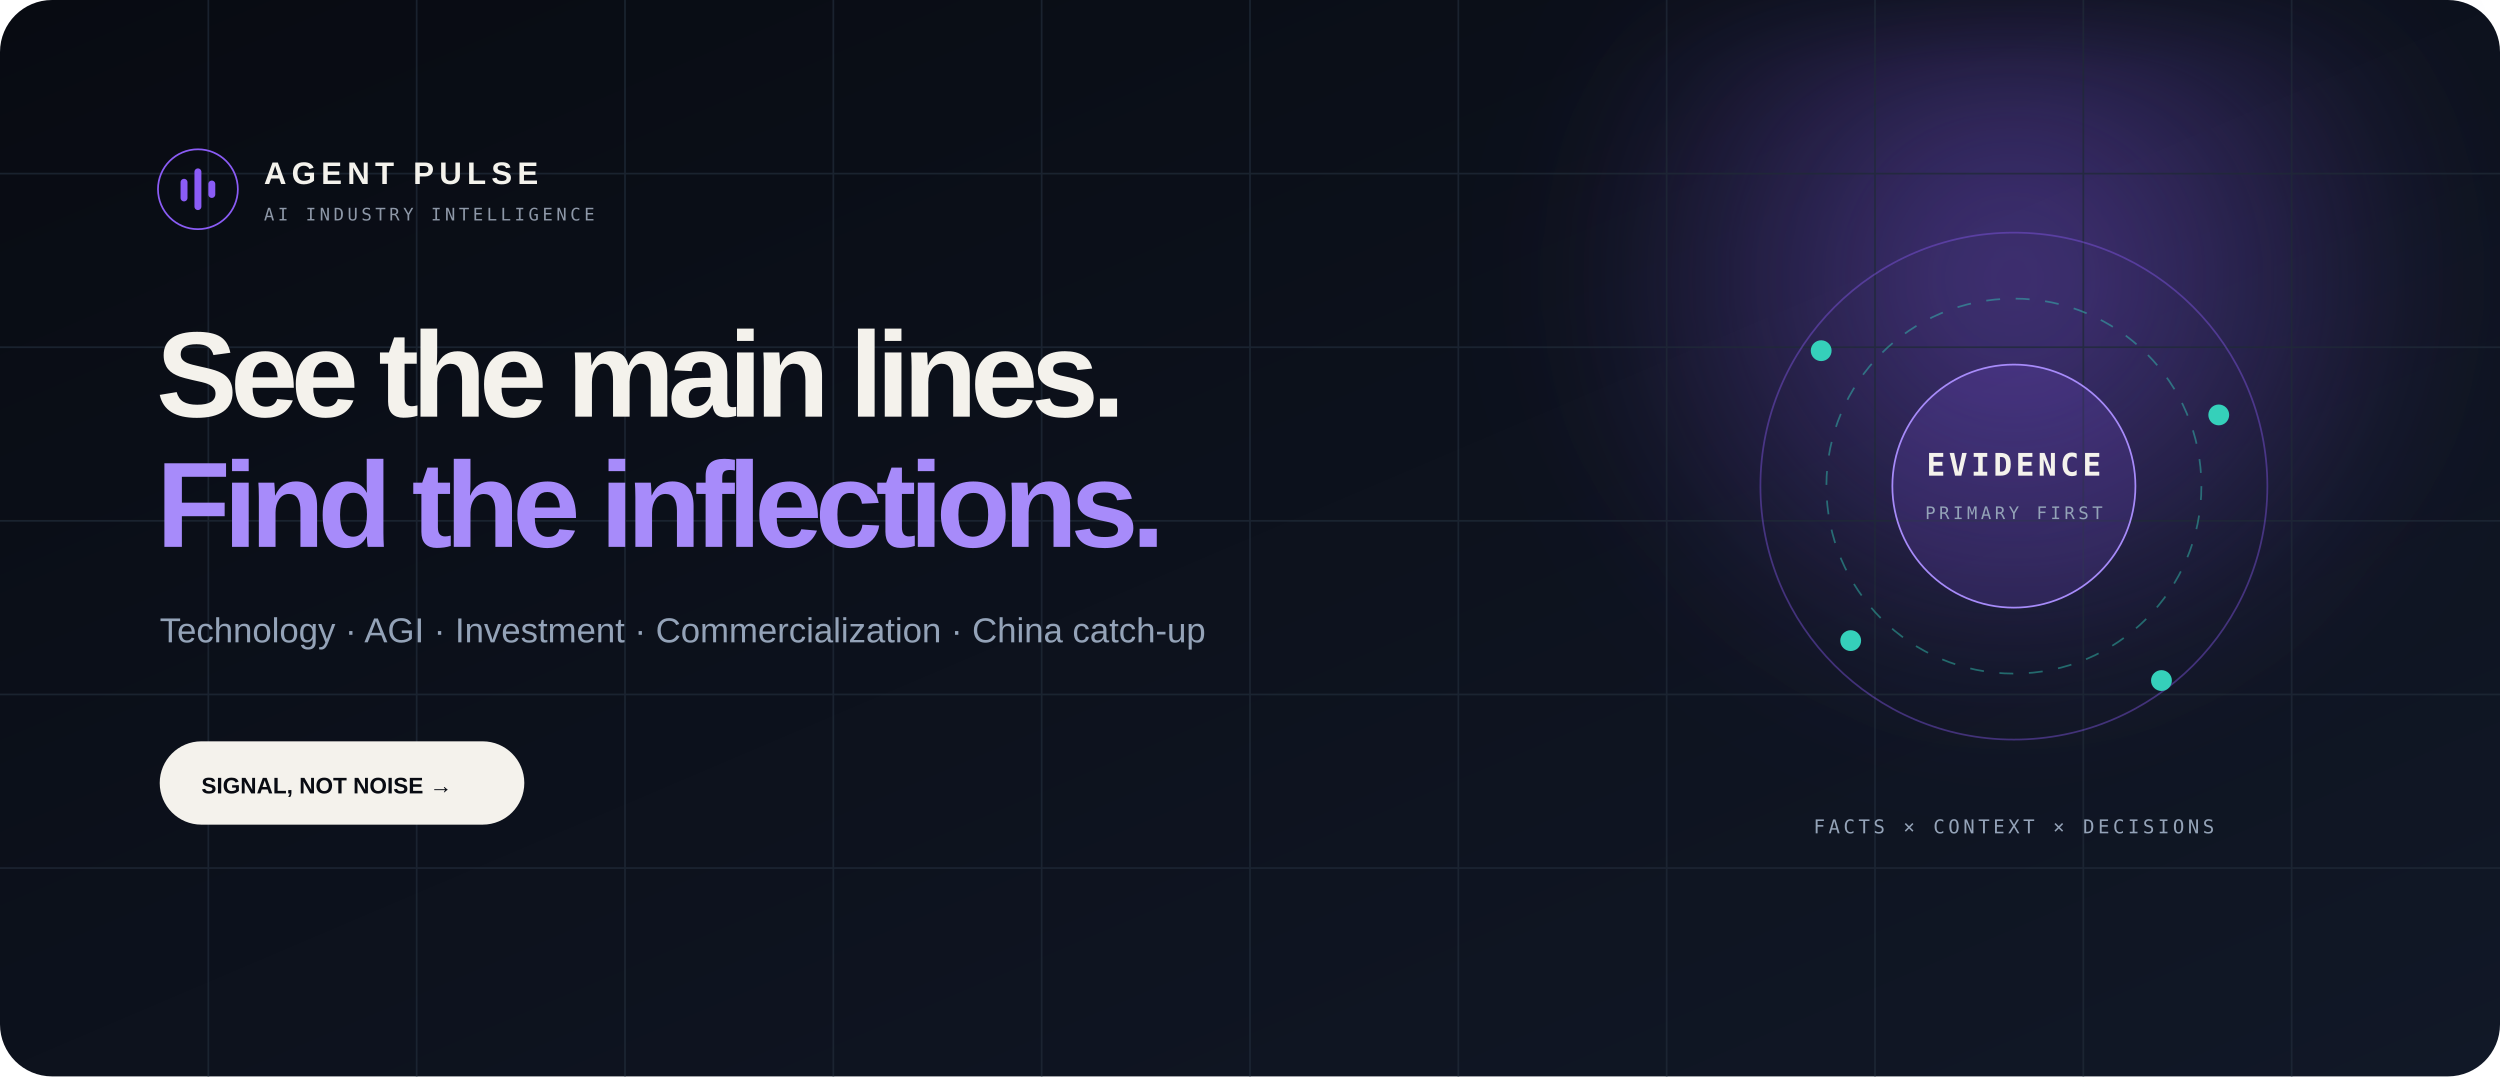
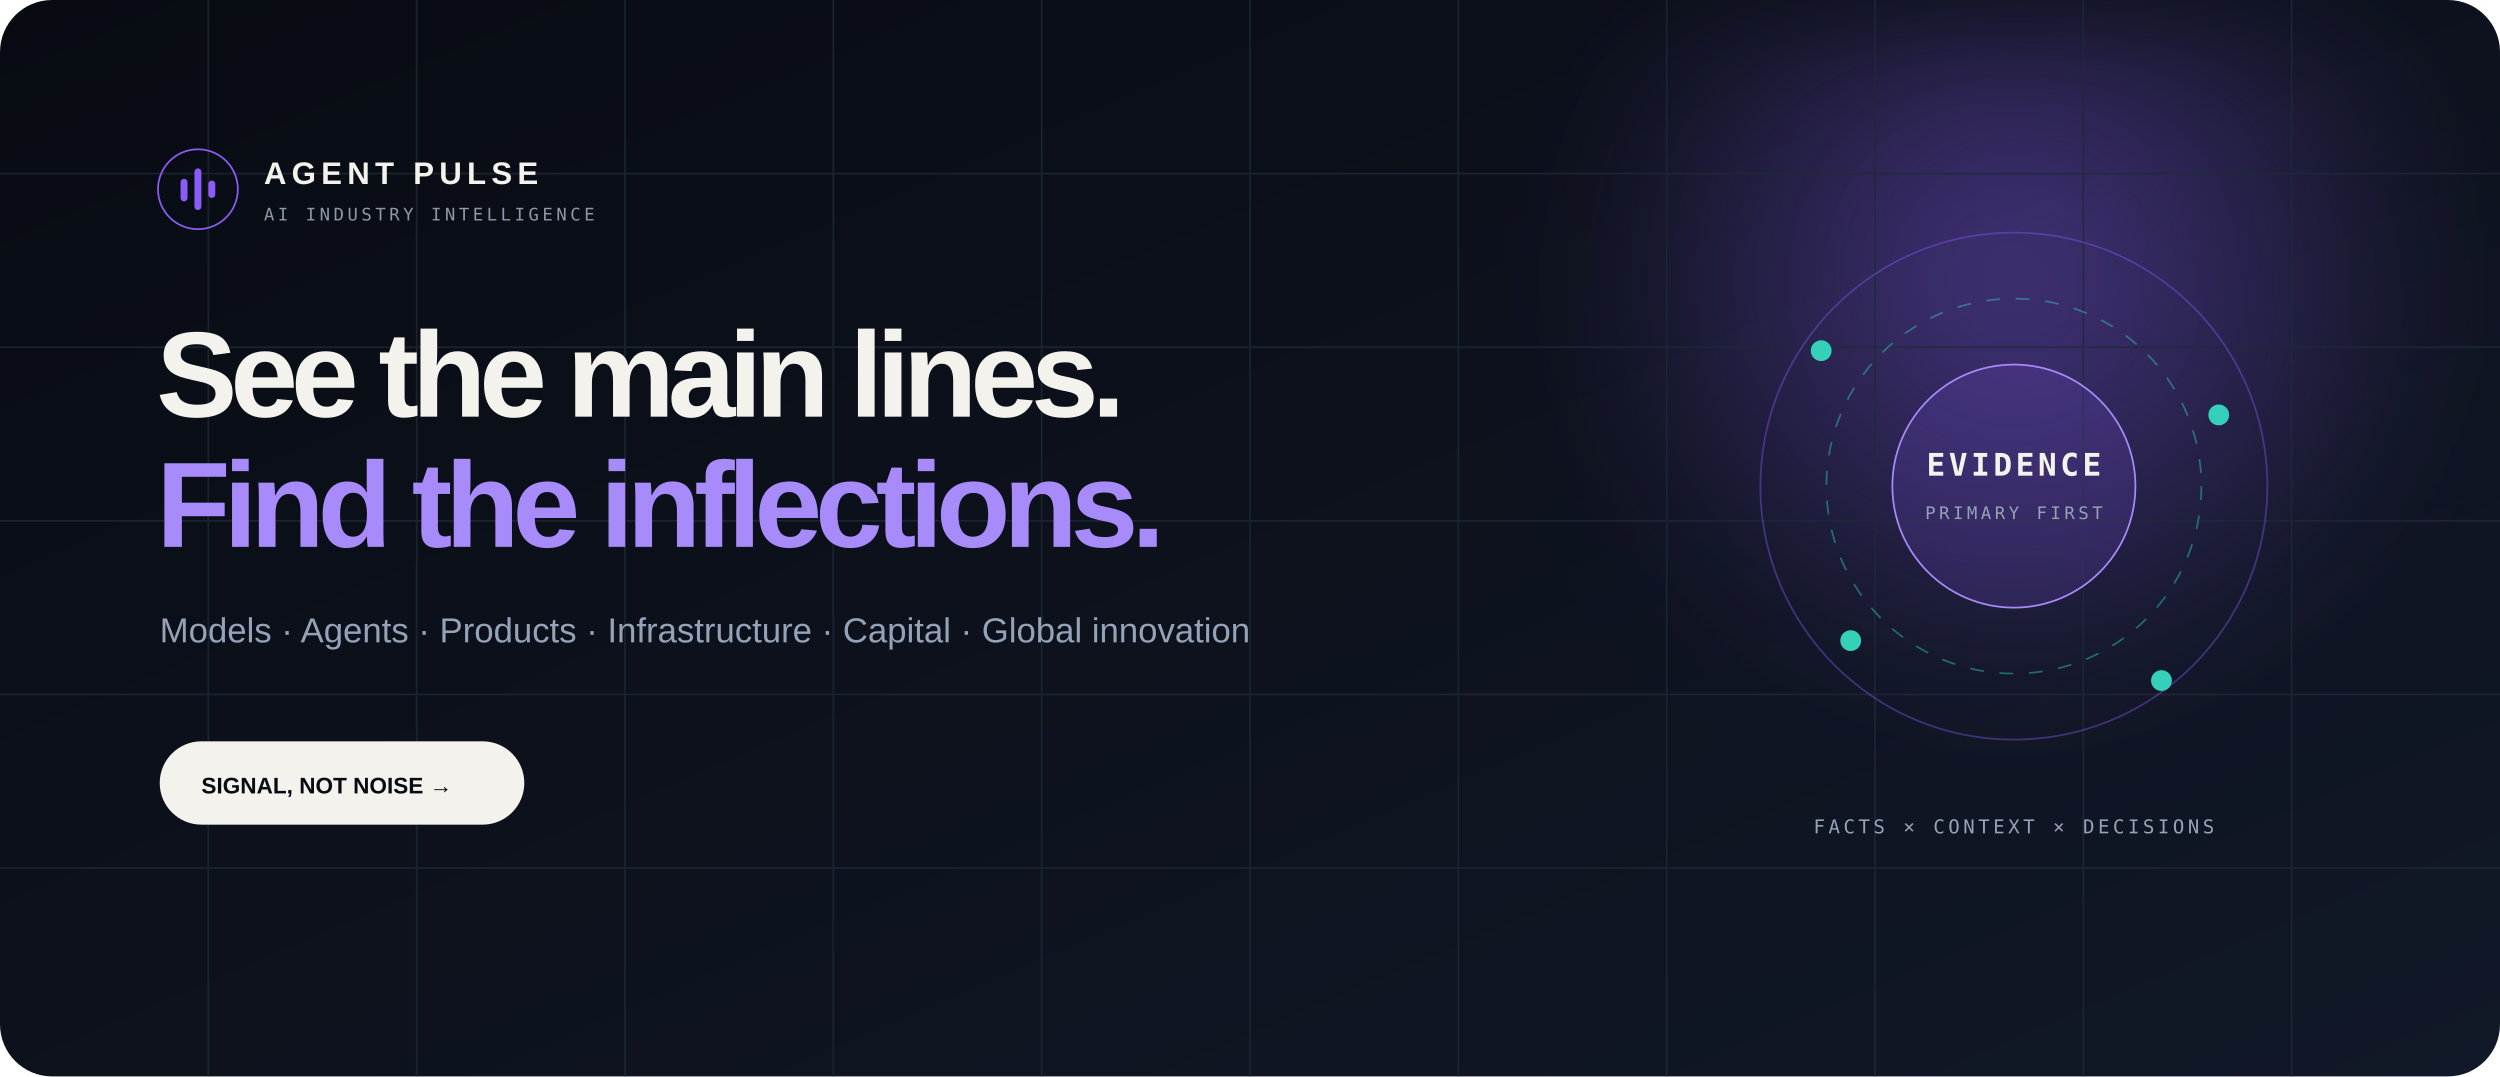
<svg xmlns="http://www.w3.org/2000/svg" width="1440" height="620" viewBox="0 0 1440 620" role="img" aria-labelledby="title desc">
  <defs>
    <linearGradient id="bg" x1="0" x2="1" y1="0" y2="1">
      <stop stop-color="#080b12" />
      <stop offset="1" stop-color="#111827" />
    </linearGradient>
    <radialGradient id="glow">
      <stop stop-color="#8b5cf6" stop-opacity=".65" />
      <stop offset="1" stop-color="#8b5cf6" stop-opacity="0" />
    </radialGradient>
    <filter id="blur">
      <feGaussianBlur stdDeviation="40" />
    </filter>
  </defs>
  <rect width="1440" height="620" rx="30" fill="url(#bg)" />
  <circle cx="1160" cy="160" r="260" fill="url(#glow)" filter="url(#blur)" opacity=".7" />
  <g stroke="#1f2937" opacity=".75">
    <path d="M0 100h1440M0 200h1440M0 300h1440M0 400h1440M0 500h1440" />
    <path d="M120 0v620M240 0v620M360 0v620M480 0v620M600 0v620M720 0v620M840 0v620M960 0v620M1080 0v620M1200 0v620M1320 0v620" />
  </g>
  <g transform="translate(90 85)">
    <g fill="none" stroke="#8b5cf6">
      <circle cx="24" cy="24" r="23" />
      <path stroke-width="4" stroke-linecap="round" d="M16 29v-9M24 34V14M32 27v-6" />
    </g>
    <text x="62" y="21" fill="#f4f2ec" font-family="Arial,sans-serif" font-size="18" font-weight="700" letter-spacing="3">AGENT PULSE</text>
    <text x="62" y="42" fill="#8e98a8" font-family="monospace" font-size="10" letter-spacing="2">AI INDUSTRY INTELLIGENCE</text>
    <text x="0" y="155" fill="#f4f2ec" font-family="Arial,sans-serif" font-size="70" font-weight="700" letter-spacing="-4">See the main lines.</text>
    <text x="0" y="230" fill="#a78bfa" font-family="Arial,sans-serif" font-size="70" font-weight="700" letter-spacing="-4">Find the inflections.</text>
-     <text x="2" y="285" fill="#94a3b8" font-family="Arial,sans-serif" font-size="20">Technology · AGI · Investment · Commercialization · China catch-up</text>
+     <text x="2" y="285" fill="#94a3b8" font-family="Arial,sans-serif" font-size="20">Models · Agents · Products · Infrastructure · Capital · Global innovation</text>
    <g transform="translate(2 342)">
      <rect width="210" height="48" rx="24" fill="#f4f2ec" />
      <text x="24" y="30" fill="#080b12" font-family="Arial,sans-serif" font-size="13" font-weight="700">SIGNAL, NOT NOISE →</text>
    </g>
  </g>
  <g transform="translate(1000 120)">
    <circle cx="160" cy="160" r="146" fill="none" stroke="#8b5cf6" stroke-opacity=".4" />
    <circle cx="160" cy="160" r="108" fill="none" stroke="#35d0ba" stroke-opacity=".45" stroke-dasharray="8 9" />
    <circle cx="160" cy="160" r="70" fill="#8b5cf6" fill-opacity=".16" stroke="#a78bfa" />
    <text x="160" y="154" fill="#f4f2ec" text-anchor="middle" font-family="monospace" font-size="18" font-weight="700" letter-spacing="2">EVIDENCE</text>
    <text x="160" y="179" fill="#94a3b8" text-anchor="middle" font-family="monospace" font-size="10" letter-spacing="2">PRIMARY FIRST</text>
    <g fill="#35d0ba">
      <circle cx="49" cy="82" r="6" />
      <circle cx="278" cy="119" r="6" />
      <circle cx="245" cy="272" r="6" />
      <circle cx="66" cy="249" r="6" />
    </g>
    <text x="160" y="360" fill="#94a3b8" text-anchor="middle" font-family="monospace" font-size="11" letter-spacing="2">FACTS × CONTEXT × DECISIONS</text>
  </g>
</svg>
